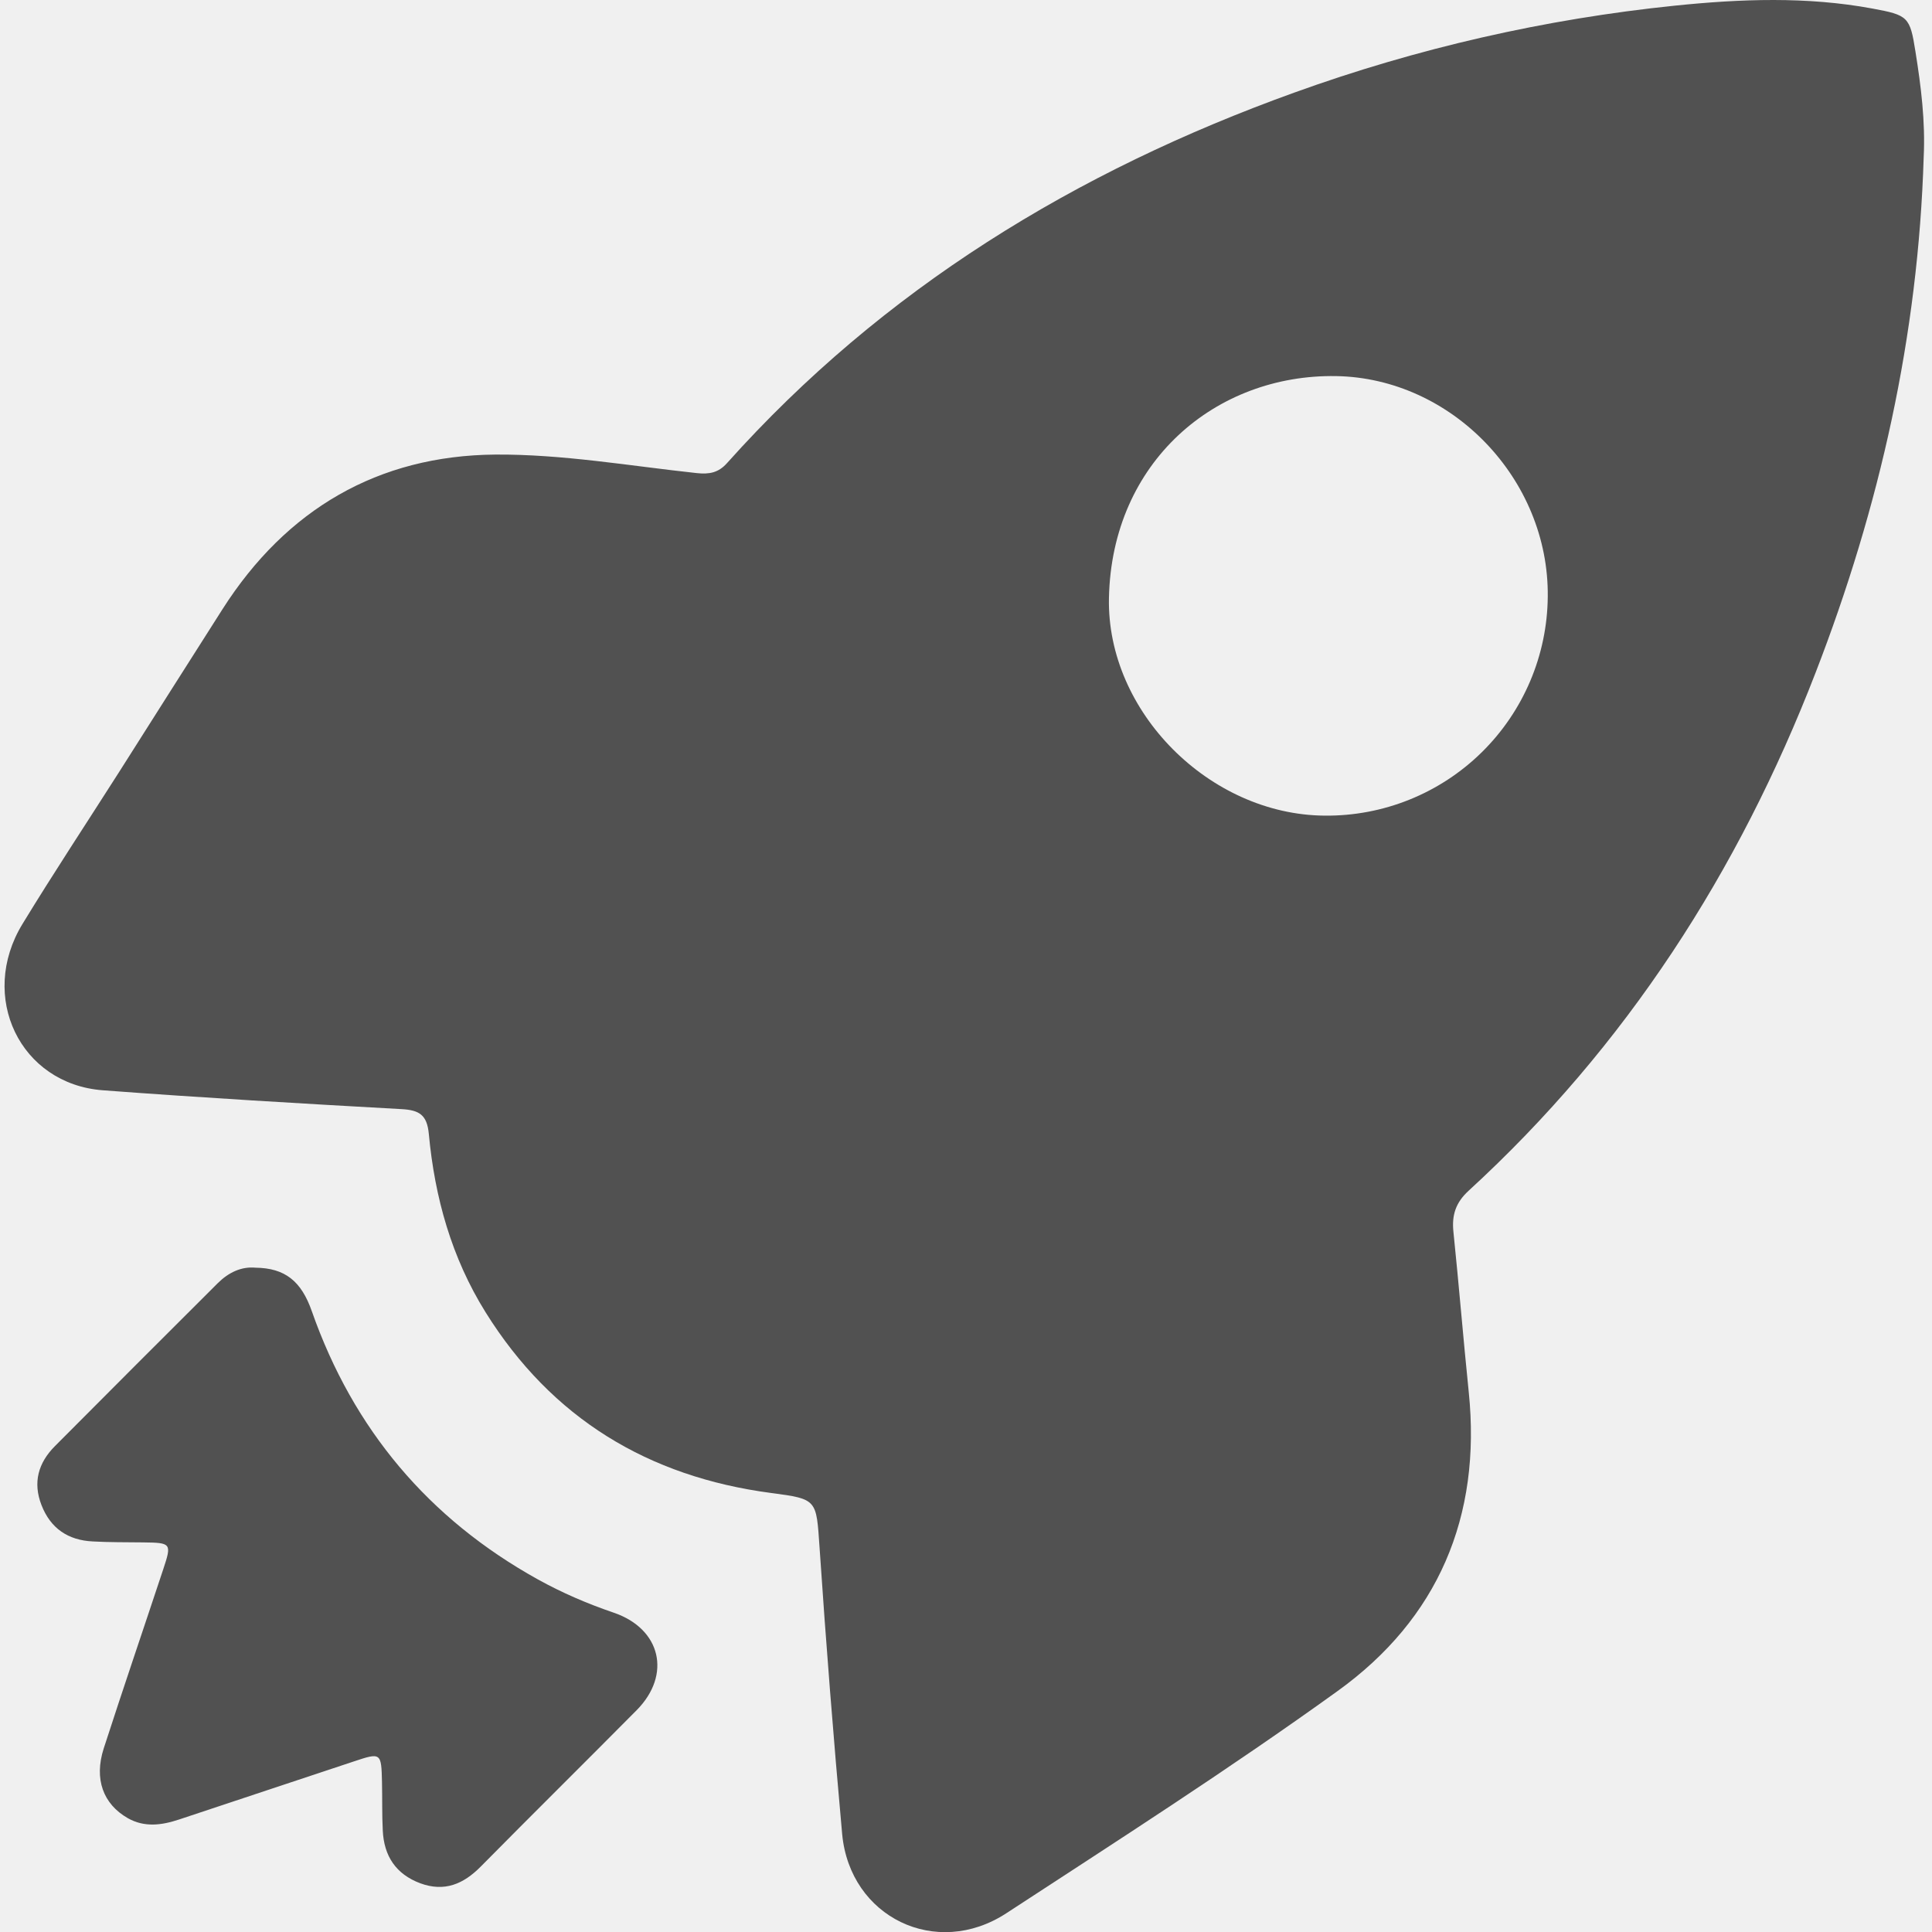
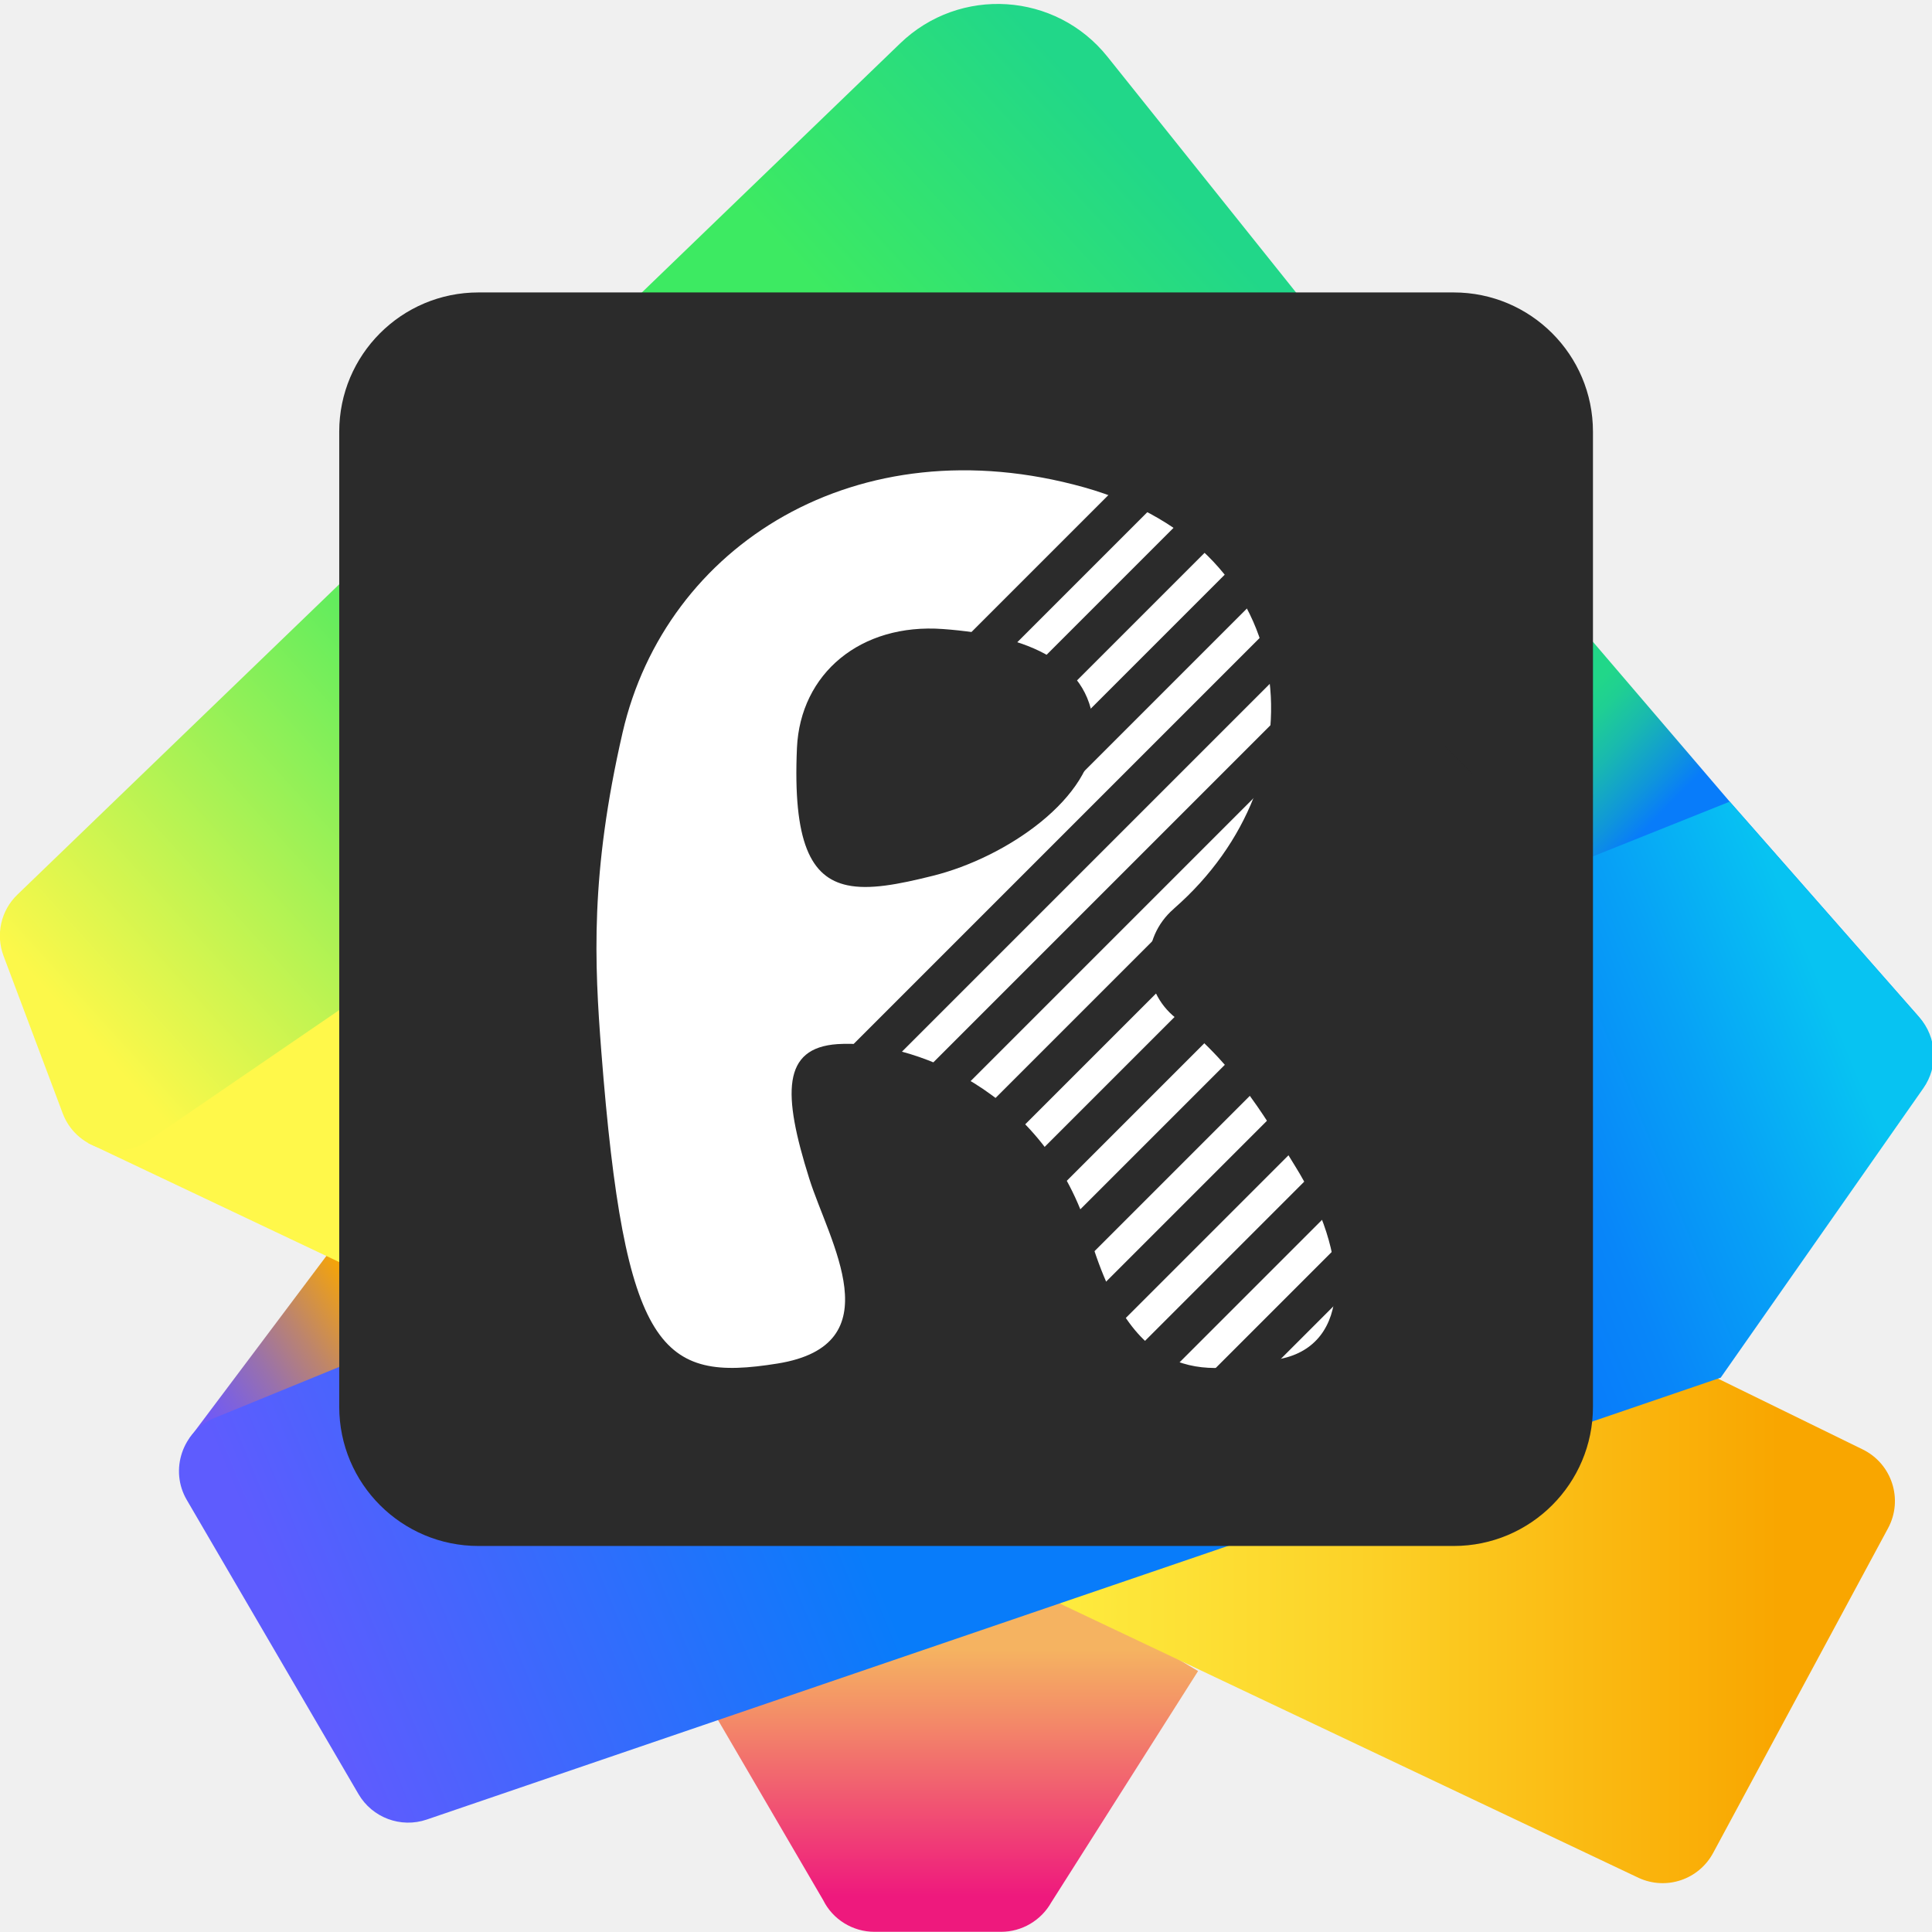
- <svg xmlns="http://www.w3.org/2000/svg" t="1630638381301" class="icon" viewBox="0 0 1024 1024" version="1.1" p-id="1473" width="250" height="250">
-   <defs>
-     <style type="text/css" />
-   </defs>
-   <path d="M1019.597 83.271c-2.871 94.506-23.252 185.344-57.348 273.376-40.73 105.319-100.343 197.943-183.909 274.524-6.794 6.252-8.899 12.854-8.006 21.625 2.934 28.387 5.231 56.774 8.133 85.033 6.794 66.087-16.33 120.214-69.596 158.52-57.157 41.177-116.514 79.196-175.521 117.726-37.158 24.241-82.801 2.169-86.979-41.879a6562.998 6562.998 0 0 1-11.993-152.046c-1.754-25.357-1.053-25.612-25.644-28.833-65.226-8.612-116.323-39.582-151.344-95.75-18.053-28.929-26.984-60.92-30.109-94.602-0.957-10.047-5.008-12.599-14.512-13.109-52.819-2.934-105.574-6.028-158.265-9.983C10.648 574.557-11.583 528.277 11.924 489.715c16.522-27.111 34.064-53.616 51.128-80.408 18.34-28.833 36.584-57.795 54.988-86.596C151.754 269.955 200.331 241.473 262.463 240.931c35.627-0.255 71.254 5.996 106.85 9.824 6.73 0.702 11.514-0.191 16.107-5.39 82.609-92.305 184.866-154.597 300.583-196.285A848.514 848.514 0 0 1 887.741 2.991c34.83-3.572 69.851-4.912 104.649 1.531 18.914 3.508 19.935 4.306 22.837 22.805 2.966 18.499 5.295 37.094 4.37 55.945z m-199.251 232.964c0.702-62.292-50.873-115.876-112.208-116.897-63.663-1.053-118.874 45.26-120.373 117.598-1.244 60.314 53.361 114.919 114.313 115.366a117.056 117.056 0 0 0 118.268-116.068z m0 0" fill="#515151" p-id="1474" />
-   <path d="M135.423 671.902c15.597 0.191 24.272 7.081 29.854 23.092 21.976 62.547 61.909 110.007 119.863 142.158 12.79 7.081 26.218 12.854 40.156 17.606 25.038 8.548 30.747 32.884 12.152 51.671-27.494 27.749-55.275 55.179-82.769 83.024-9.09 9.154-19.105 13.428-31.895 8.739-12.981-4.848-19.265-14.481-19.903-27.94-0.447-8.516-0.223-17.064-0.415-25.612-0.351-15.724-0.51-15.852-14.959-11.036-30.875 10.175-61.781 20.604-92.624 30.779-9.154 3.03-18.276 4.306-27.175-0.734-13.013-7.464-17.957-20.668-12.726-36.967 10.27-31.736 21.051-63.281 31.545-94.953 4.561-13.747 4.274-14.034-10.589-14.225-8.931-0.128-17.893 0-26.824-0.51-12.981-0.638-22.295-6.858-27.111-19.233-4.689-12.025-1.722-22.391 7.081-31.258 28.674-28.833 57.507-57.667 86.309-86.373 5.741-5.709 12.535-8.931 20.03-8.229z m0 0" fill="#515151" p-id="1475" />
+ <svg xmlns="http://www.w3.org/2000/svg" version="1.2" baseProfile="tiny" x="0px" y="0px" viewBox="0 0 1024 1024" overflow="visible" xml:space="preserve">
+   <g id="图层_4">
+     <g>
+       <g>
+         <linearGradient id="SVGID_1_" gradientUnits="userSpaceOnUse" x1="505.297" y1="1004.98" x2="505.297" y2="874.278">
+           <stop offset="0" style="stop-color:#EE197D" />
+           <stop offset="6.929851e-02" style="stop-color:#EF247B" />
+           <stop offset="0.713" style="stop-color:#F38A68" />
+           <stop offset="1" style="stop-color:#F5B361" />
+         </linearGradient>
+         <path fill="url(#SVGID_1_)" d="M375.5,903l173-69l86.5,51.7l-77.8,122.6c-5.4,9.6-15.6,15.6-26.6,15.6h-67.1     c-11.5,0-22.1-6.5-27.2-16.8L375.5,903z" />
+         <linearGradient id="SVGID_00000033359230032281216440000014570733090228195208_" gradientUnits="userSpaceOnUse" x1="107.155" y1="794.504" x2="293.386" y2="668.393">
+           <stop offset="7.536162e-02" style="stop-color:#6B57FF" />
+           <stop offset="0.119" style="stop-color:#715AF5" />
+           <stop offset="0.195" style="stop-color:#8063D9" />
+           <stop offset="0.292" style="stop-color:#9971AC" />
+           <stop offset="0.409" style="stop-color:#BC846E" />
+           <stop offset="0.54" style="stop-color:#E89D20" />
+           <stop offset="0.572" style="stop-color:#F3A30B" />
+           <stop offset="0.739" style="stop-color:#F9A600" />
+         </linearGradient>
+         <polygon fill="url(#SVGID_00000033359230032281216440000014570733090228195208_)" points="100.5,762.2 202.5,626.4 306.3,747.5      150.6,868.6    " />
+         <linearGradient id="SVGID_00000106121786184657051550000003479405391494403726_" gradientUnits="userSpaceOnUse" x1="409.522" y1="67.892" x2="863.504" y2="513.789">
+           <stop offset="0" style="stop-color:#3DEA62" />
+           <stop offset="0.813" style="stop-color:#21D789" />
+           <stop offset="0.832" style="stop-color:#1FCF93" />
+           <stop offset="0.863" style="stop-color:#19B9AF" />
+           <stop offset="0.903" style="stop-color:#0F95DB" />
+           <stop offset="0.928" style="stop-color:#087CFA" />
+         </linearGradient>
+         <path fill="url(#SVGID_00000106121786184657051550000003479405391494403726_)" d="M916.8,424.9L704.3,176.6l-307.6-0.1     l304.2,334.9l198.3,218.3l118.5-152.5c9-11.5,8.5-27.8-1.2-38.8L916.8,424.9z" />
+         <linearGradient id="SVGID_00000135691914470532993030000002356135812531560371_" gradientUnits="userSpaceOnUse" x1="46.819" y1="691.124" x2="1004.313" y2="691.124">
+           <stop offset="0.414" style="stop-color:#FFF84A" />
+           <stop offset="0.52" style="stop-color:#FEEE41" />
+           <stop offset="0.703" style="stop-color:#FCD228" />
+           <stop offset="0.936" style="stop-color:#F9A600" />
+         </linearGradient>
+         <path fill="url(#SVGID_00000135691914470532993030000002356135812531560371_)" d="M1000.7,810L908,982.1     c-7.6,14.1-24.7,19.9-39.3,13.3L46.8,605.9l155.7-221.7l784.7,384C1002.8,775.8,1008.9,794.8,1000.7,810z" />
+         <linearGradient id="SVGID_00000080182352515621670730000004021064119219253911_" gradientUnits="userSpaceOnUse" x1="162.408" y1="884.718" x2="1032.902" y2="527.381">
+           <stop offset="0" style="stop-color:#5E5CFE" />
+           <stop offset="0.317" style="stop-color:#087CFA" />
+           <stop offset="0.724" style="stop-color:#087CFA" />
+           <stop offset="0.772" style="stop-color:#0886F9" />
+           <stop offset="0.854" style="stop-color:#07A2F6" />
+           <stop offset="0.936" style="stop-color:#07C3F2" />
+         </linearGradient>
+         <path fill="url(#SVGID_00000080182352515621670730000004021064119219253911_)" d="M916.8,424.9l-216,86.4l-587,240.2     c-17.1,7-24.1,27.6-14.8,43.5L190,950.9c7.3,12.5,22.4,18.2,36.2,13.5l685.8-234.2l107.4-153.4c8.1-11.5,7.2-27-2.1-37.6     L916.8,424.9z" />
+         <linearGradient id="SVGID_00000176005445387292519190000008479925132691250868_" gradientUnits="userSpaceOnUse" x1="68.504" y1="573.443" x2="608.575" y2="83.516">
+           <stop offset="0" style="stop-color:#FCF84A" />
+           <stop offset="0.432" style="stop-color:#3DEA62" />
+           <stop offset="0.759" style="stop-color:#3DEA62" />
+           <stop offset="1" style="stop-color:#21D789" />
+         </linearGradient>
+         <path fill="url(#SVGID_00000176005445387292519190000008479925132691250868_)" d="M33.2,590L1.9,506.7     c-4.3-11.4-1.4-24.2,7.4-32.6L477.1,23C508.7-7.5,559.6-4.2,587,30.1l117.2,146.5L78.9,604.4C62.6,615.6,40.1,608.5,33.2,590z" />
+       </g>
+       <g>
+         <path fill="#2B2B2B" d="M844.3,228.8c0-40.8-33.1-73.8-73.8-73.8h0H253.6h0c-40.8,0-73.8,33.1-73.8,73.8v0v258.4v258.4v0     c0,40.8,33.1,73.8,73.8,73.8h0h516.9h0c40.8,0,73.8-33.1,73.8-73.8v0V487.2V228.8L844.3,228.8z" />
+         <polygon display="none" fill="#2B2B2B" points="807.4,191.9 770.4,155 253.6,155 216.6,191.9 179.7,228.8 179.7,487.2      179.7,745.7 216.6,782.6 253.6,819.5 770.4,819.5 807.4,782.6 844.3,745.7 844.3,487.2 844.3,228.8    " />
+         <g>
+           <path fill="#FFFFFF" d="M686.1,617.5c-12.9-20.6-28.7-50.5-63-78c-18.4-14.7-18.9-42.2-1.1-57.7c0.1-0.1,0.3-0.2,0.4-0.4      c78.1-68.2,70.8-189.7-47.8-223.1l0,0C454.1,224.6,352.9,289,330,388.2c-17.3,75.2-14.9,122.2-11.3,169      c12.4,159.5,31.8,175.4,93.4,165.5c61.6-9.9,27.3-64.7,16.8-98.1c-14.2-45.1-14.4-69.2,15-71.2c38.2-2.5,110.5,23.9,133.7,101.8      c24.5,82.3,64.2,72.6,101.2,65C715.9,712.7,716.4,666,686.1,617.5z M449.1,469.2c-19.4-4.1-28.9-22.9-26.7-72.8      c1.8-39.4,33.7-66.2,77.4-63c45,3.3,79.9,17.6,80,55.4c0.1,33.8-46.3,65.7-85.4,75.4C476,468.8,460.8,471.7,449.1,469.2" />
+           <g>
+             <rect x="523.8" y="212.7" transform="matrix(0.7071 0.7071 -0.7071 0.7071 390.1241 -281.0082)" fill="#2B2B2B" width="21" height="235.5" />
+             <rect x="558.3" y="242.2" transform="matrix(0.7071 0.7071 -0.7071 0.7071 412.5555 -300.338)" fill="#2B2B2B" width="21" height="211.2" />
+             <rect x="598.3" y="274" transform="matrix(0.7071 0.7071 -0.7071 0.7071 432.7264 -325.1253)" fill="#2B2B2B" width="21" height="171.6" />
+             <rect x="553.1" y="270.5" transform="matrix(0.7071 0.7071 -0.7071 0.7071 488.2159 -264.6454)" fill="#2B2B2B" width="21" height="373.1" />
+             <rect x="579.1" y="296.5" transform="matrix(0.7071 0.7071 -0.7071 0.7071 514.1967 -275.407)" fill="#2B2B2B" width="21" height="373.1" />
+             <rect x="605" y="322.4" transform="matrix(0.7071 0.7071 -0.7071 0.7071 540.1773 -286.1685)" fill="#2B2B2B" width="21" height="373.1" />
+             <rect x="617.4" y="342.8" transform="matrix(0.7071 0.7071 -0.7071 0.7071 571.7852 -283.3448)" fill="#2B2B2B" width="21" height="411.5" />
+             <rect x="643.4" y="368.8" transform="matrix(0.7071 0.7071 -0.7071 0.7071 597.7658 -294.1063)" fill="#2B2B2B" width="21" height="411.5" />
+             <rect x="669.4" y="394.8" transform="matrix(0.7071 0.7071 -0.7071 0.7071 623.7464 -304.8678)" fill="#2B2B2B" width="21" height="411.5" />
+             <rect x="671.4" y="506.5" transform="matrix(0.7071 0.7071 -0.7071 0.7071 659.6755 -291.6116)" fill="#2B2B2B" width="21" height="288" />
+             <rect x="697.3" y="532.5" transform="matrix(0.7071 0.7071 -0.7071 0.7071 685.6561 -302.3731)" fill="#2B2B2B" width="21" height="288" />
+           </g>
+         </g>
+       </g>
+     </g>
+   </g>
</svg>
